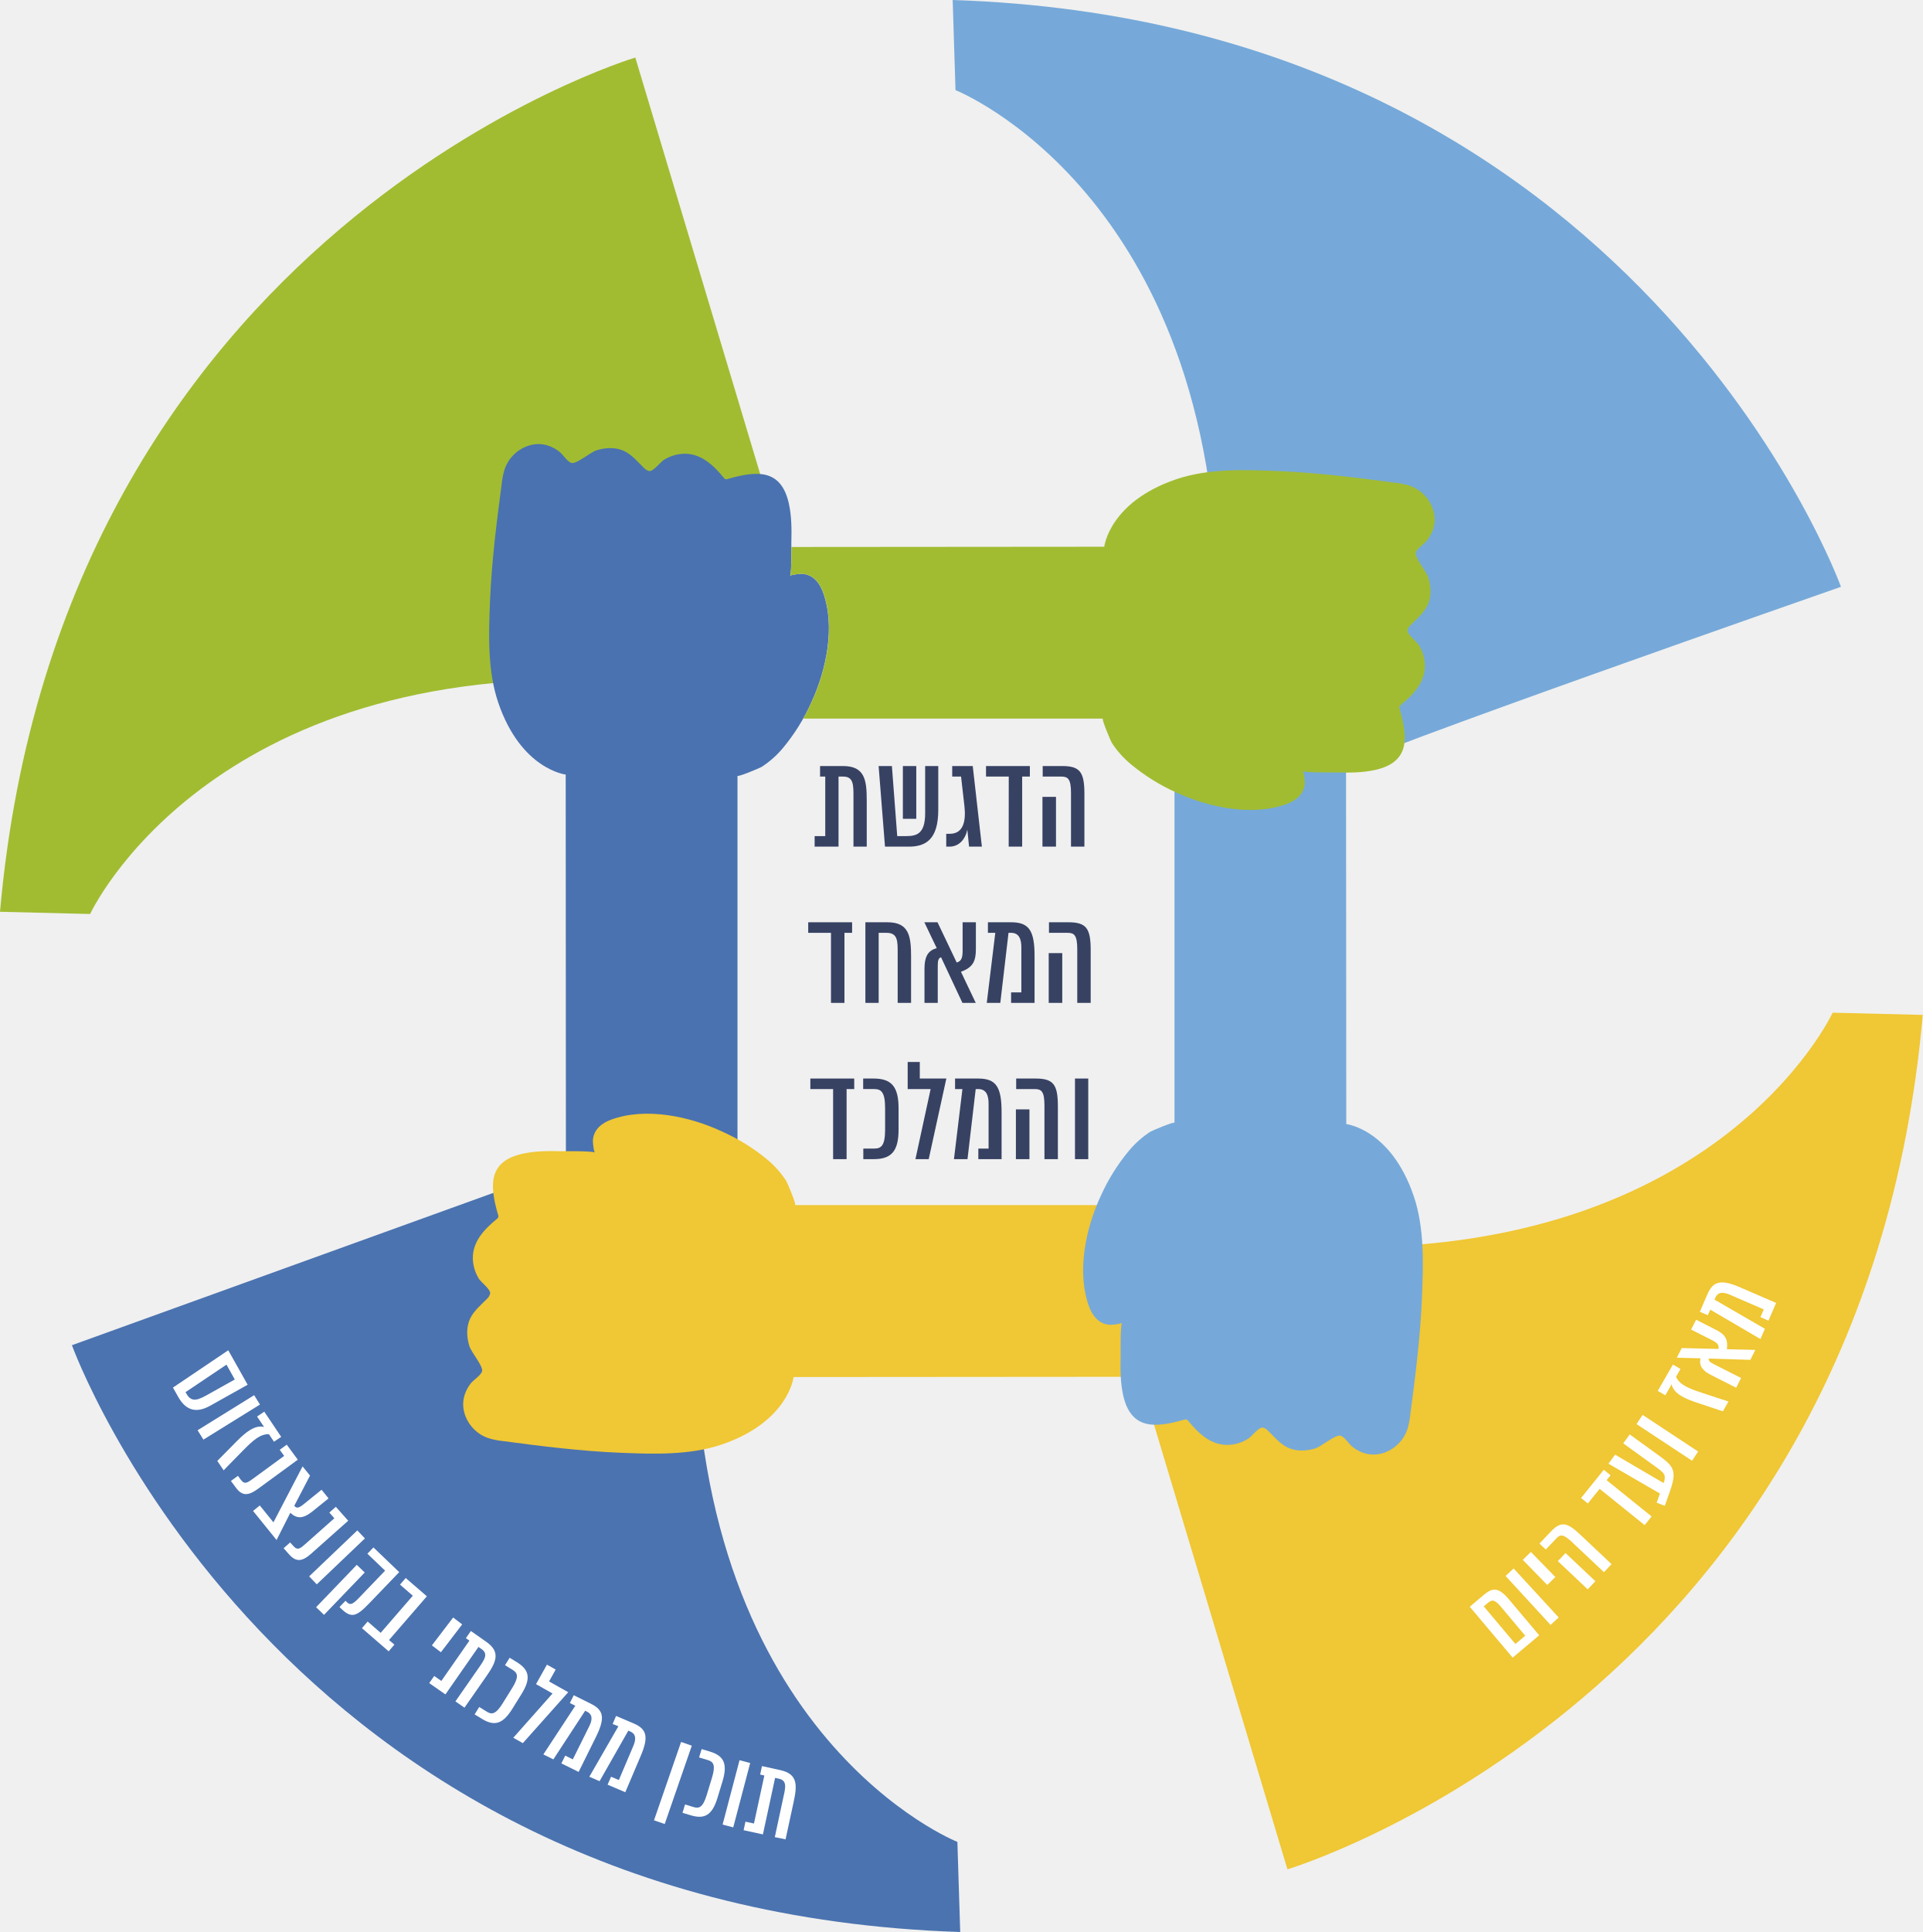
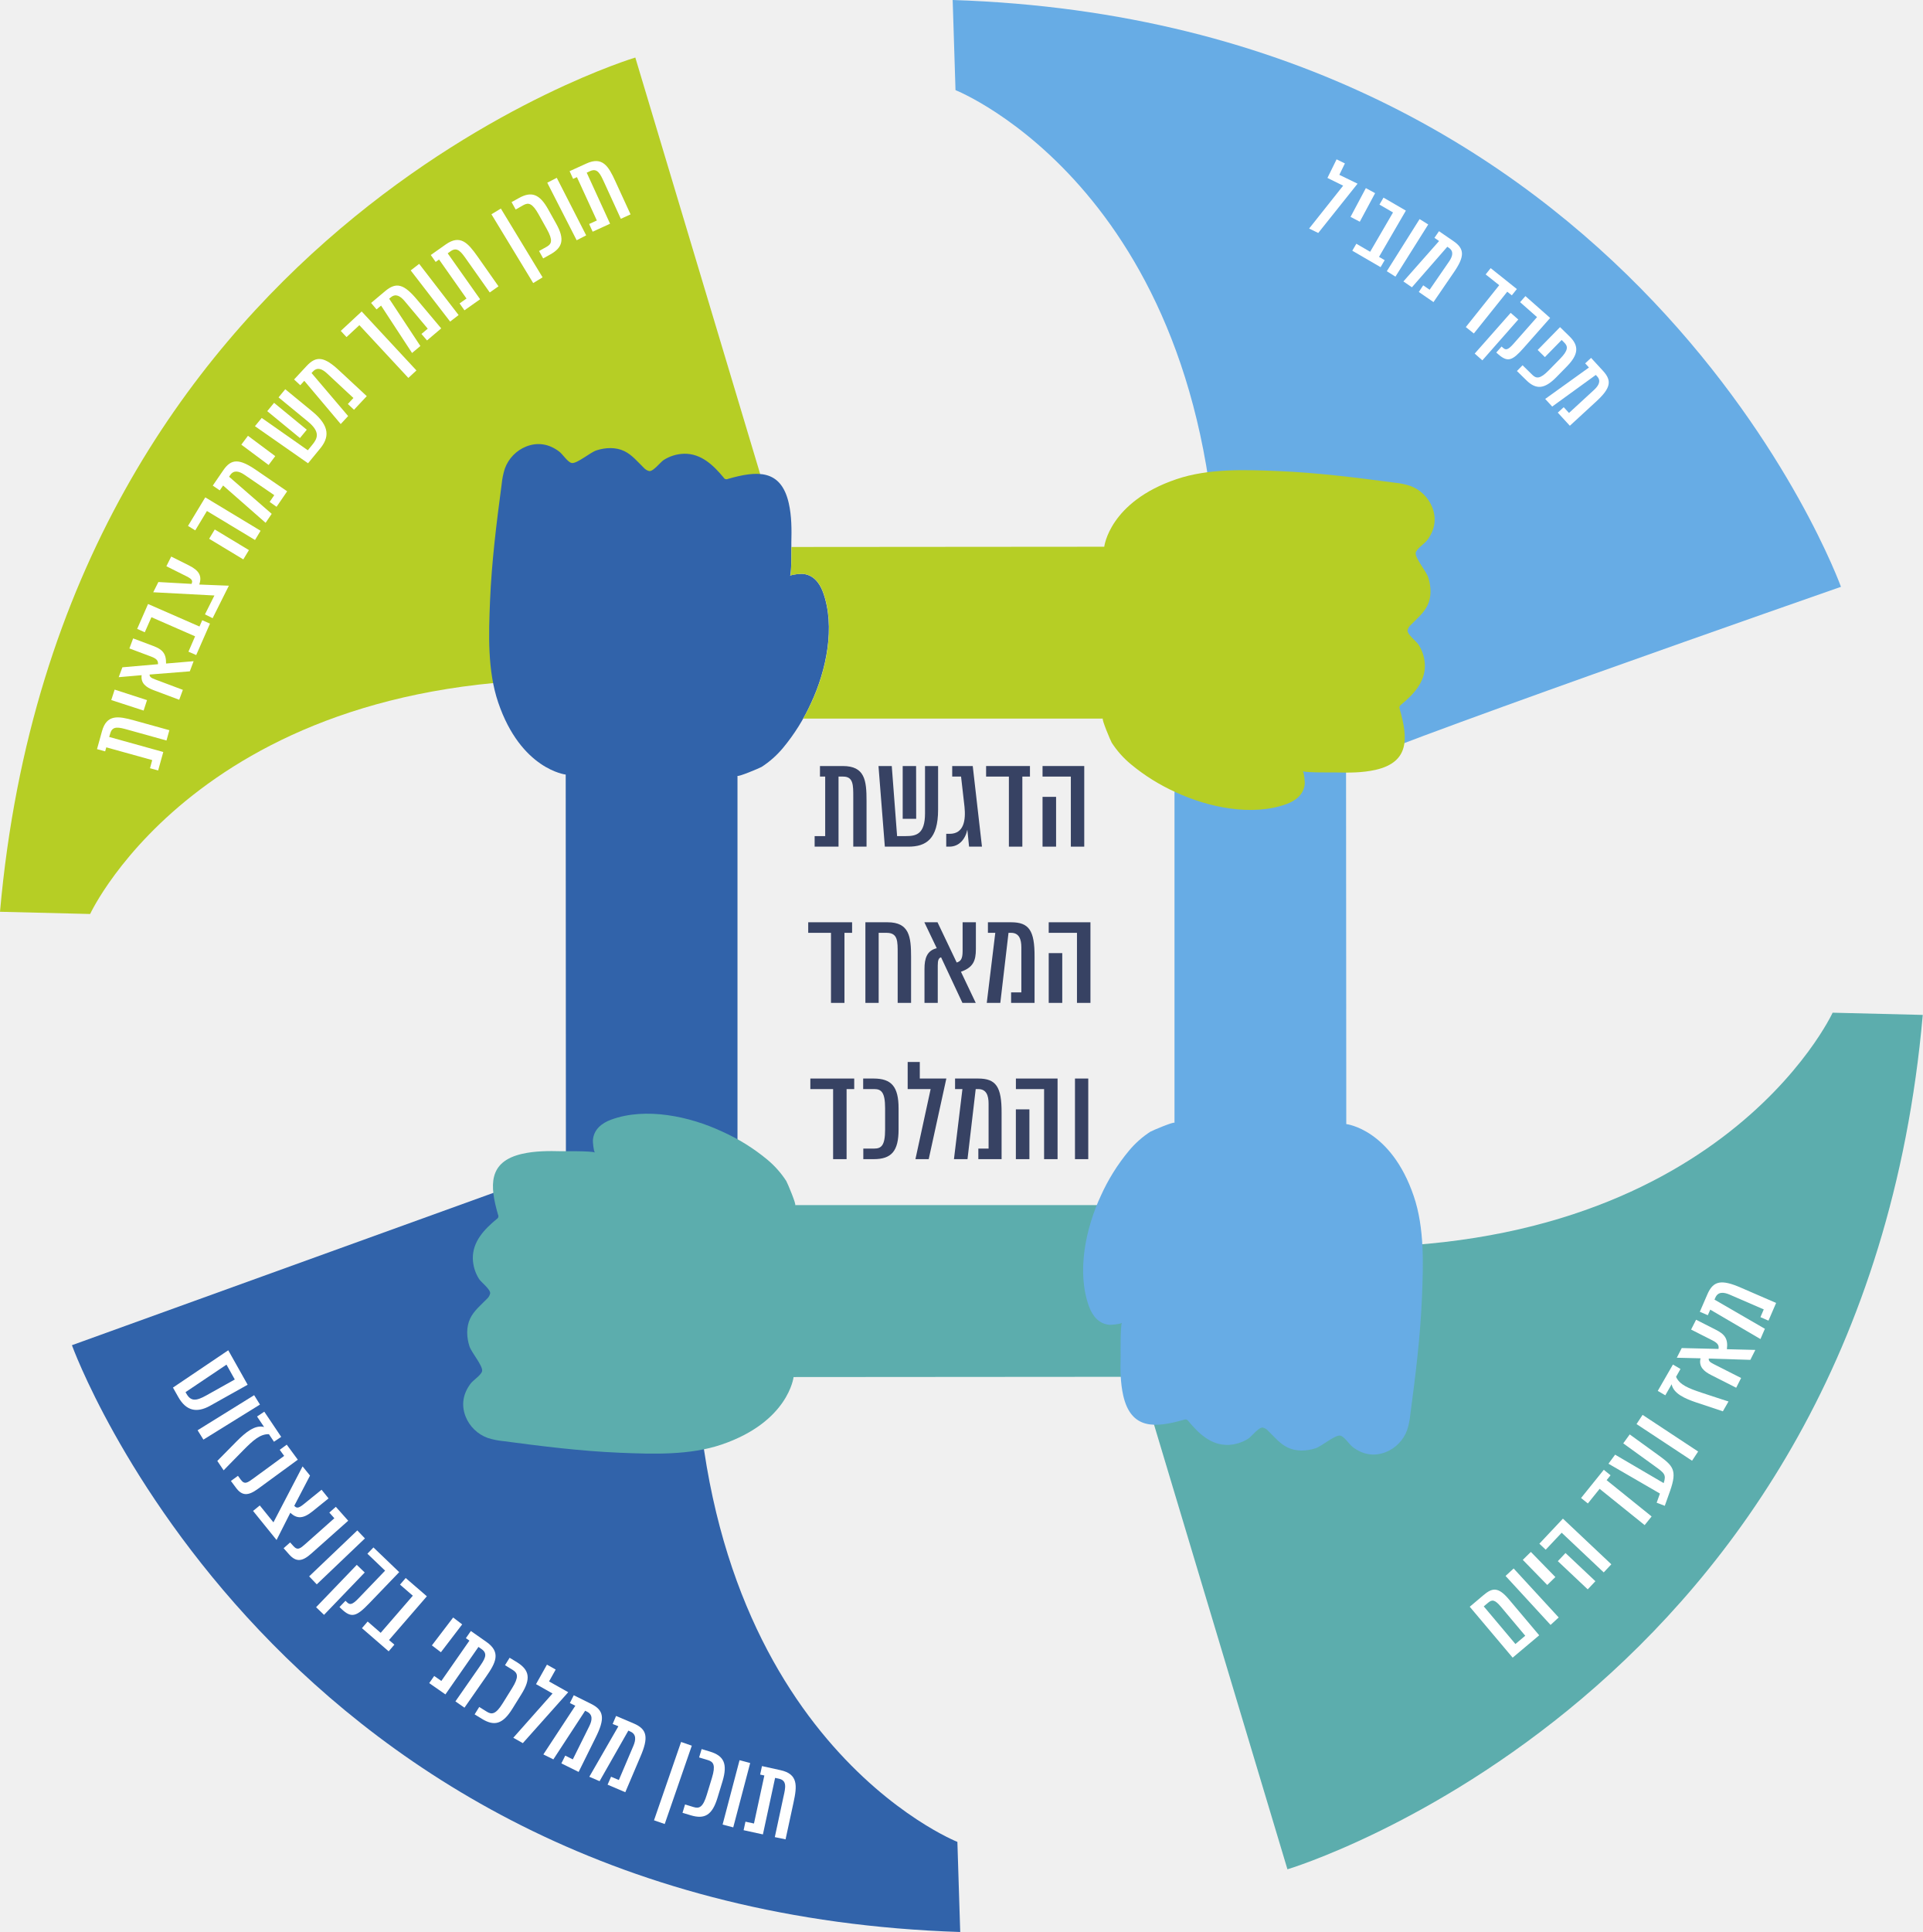
<svg xmlns="http://www.w3.org/2000/svg" viewBox="0 0 869.05 873">
  <defs>
-     <style>.cls-1{fill:#76a9d9;}.cls-2{fill:#f0c734;}.cls-3{fill:#a1bc31;}.cls-4{fill:#4b73b0;}.cls-5{fill:none;}.cls-6{fill:#4a72b0;}.cls-7{fill:#374263;}.cls-8{font-size:44.93px;font-family:AlmoniTzarAAA, Almoni Tzar AAA;}.cls-8,.cls-9{fill:#fff;}</style>
+     <style>.cls-1{fill:#67ace5;}.cls-2{fill:#5cadad;}.cls-3{fill:#b6ce25;}.cls-4{fill:#3163aa;}.cls-5{fill:none;}.cls-6{fill:#374263;}.cls-7{fill:#fff;}</style>
  </defs>
  <g id="Layer_2" data-name="Layer 2">
    <g id="Layer_1-2" data-name="Layer 1">
      <path class="cls-1" d="M608.24,346.88l-63.11-14.47,5.36-58.57C549.66,87.24,431.87,40.73,431.87,40.73L430.59,0c309.5,10,401.49,265.16,401.49,265.16S608.84,343,608.24,346.88" />
      <path class="cls-2" d="M514,637.51l6.12,1.29L581.9,844.67s259.85-77.6,287.15-386.07l-40.74-1s-53,115-239.37,105.43l-58.17-8.62" />
      <path class="cls-3" d="M355,233.13l-6.12-1.29L287.15,26S27.3,103.57,0,412l40.74,1s53-115,239.37-105.43l58.17,8.62" />
      <path class="cls-4" d="M332.53,538.81,314.1,599.16c.83,186.61,118.62,233.12,118.62,233.12L434,873C124.5,863,32.51,607.85,32.51,607.85L259,526Z" />
-       <rect id="_Slice_" data-name="&lt;Slice&gt;" class="cls-5" x="253.39" y="366.15" width="74.34" height="0.8" />
-       <path class="cls-6" d="M255.69,350s-20.23-2.28-30.52-32.6c-4.87-14.36-4.3-30.81-3.69-45.76.73-17.75,2.93-35.32,5.27-52.91a33.61,33.61,0,0,1,1.43-7,17,17,0,0,1,9.72-10c5.35-2.07,10.47-1.05,14.94,2.39,1.55,1.18,3.91,5,5.73,5.11,2.44.17,8.28-4.84,11-5.72,4.1-1.33,8.74-1.54,12.63.34,3.49,1.69,6,4.83,8.78,7.52a4.7,4.7,0,0,0,2.47,1.49c1.83.23,5-4,6.52-5a18.07,18.07,0,0,1,9.19-2.83c7.74-.16,13.28,5.19,17.91,10.77a1.45,1.45,0,0,0,1.95.6c13-3.73,23.93-4.6,27.48,10.94,1.32,5.8,1.33,11.91,1.17,17.83,0,1.33.17,13.14-.55,15,.86-.66,5-.91,5.42-.88,4.9.31,7.82,3.91,9.43,8.29,5.7,15.61,1.47,35.4-5.34,50a89.16,89.16,0,0,1-12.75,20.41,42.81,42.81,0,0,1-9.63,8.54c-.81.5-10.92,4.76-10.92,4V560.3l-77.54-13.59Z" />
+       <g id="_Slice_" data-name="&lt;Slice&gt;">
+         <rect class="cls-5" x="253.39" y="366.15" width="74.34" height="0.8" />
+       </g>
+       <path class="cls-4" d="M255.69,350s-20.23-2.28-30.52-32.6c-4.87-14.36-4.3-30.81-3.69-45.76.73-17.75,2.93-35.32,5.27-52.91a33.61,33.61,0,0,1,1.43-7,17,17,0,0,1,9.72-10c5.35-2.07,10.47-1.05,14.94,2.39,1.55,1.18,3.91,5,5.73,5.11,2.44.17,8.28-4.84,11-5.72,4.1-1.33,8.74-1.54,12.63.34,3.49,1.69,6,4.83,8.78,7.52a4.7,4.7,0,0,0,2.47,1.49c1.83.23,5-4,6.52-5a18.07,18.07,0,0,1,9.19-2.83c7.74-.16,13.28,5.19,17.91,10.77a1.45,1.45,0,0,0,1.95.6c13-3.73,23.93-4.6,27.48,10.94,1.32,5.8,1.33,11.91,1.17,17.83,0,1.33.17,13.14-.55,15,.86-.66,5-.91,5.42-.88,4.9.31,7.82,3.91,9.43,8.29,5.7,15.61,1.47,35.4-5.34,50a89.16,89.16,0,0,1-12.75,20.41,42.81,42.81,0,0,1-9.63,8.54c-.81.5-10.92,4.76-10.92,4V560.3l-77.54-13.59Z" />
      <path class="cls-2" d="M358.68,622.24s-2.27,20.24-32.59,30.52c-14.37,4.87-30.82,4.3-45.76,3.69-17.75-.73-35.32-2.92-52.91-5.27a33.34,33.34,0,0,1-7-1.43,17,17,0,0,1-10-9.72c-2.07-5.35-1.06-10.47,2.38-14.94,1.19-1.54,5-3.91,5.12-5.73.17-2.44-4.85-8.28-5.73-11-1.32-4.11-1.53-8.75.35-12.64,1.68-3.49,4.82-6,7.51-8.78a4.63,4.63,0,0,0,1.49-2.47c.24-1.83-4-5-5-6.52a18.07,18.07,0,0,1-2.83-9.19c-.16-7.74,5.19-13.28,10.78-17.91a1.47,1.47,0,0,0,.6-2c-3.74-13-4.6-23.93,10.93-27.48,5.81-1.32,11.91-1.33,17.83-1.17,1.33,0,13.15-.17,15,.55-.65-.86-.9-5-.88-5.41.32-4.91,3.92-7.83,8.3-9.43,15.61-5.71,35.39-1.48,50,5.34A88.56,88.56,0,0,1,346.82,524a43.1,43.1,0,0,1,8.55,9.63c.5.81,4.75,10.92,4,10.92H575.23l-13.59,77.54Z" />
      <path class="cls-1" d="M608.49,507.93s20.23,2.27,30.51,32.59c4.88,14.37,4.31,30.82,3.7,45.76-.73,17.75-2.93,35.32-5.27,52.91a33.34,33.34,0,0,1-1.43,7,17,17,0,0,1-9.72,10c-5.35,2.07-10.47,1.06-14.94-2.38-1.55-1.19-3.91-5-5.73-5.12-2.45-.17-8.28,4.84-11,5.73-4.1,1.32-8.74,1.53-12.63-.35-3.49-1.68-6-4.82-8.79-7.51a4.57,4.57,0,0,0-2.46-1.49c-1.83-.24-5,4-6.52,5a18.1,18.1,0,0,1-9.19,2.83c-7.74.16-13.28-5.19-17.91-10.78a2,2,0,0,0-.85-.69,1.89,1.89,0,0,0-1.1.09c-13,3.73-23.94,4.6-27.48-10.93-1.32-5.81-1.33-11.91-1.17-17.83,0-1.33-.17-13.15.54-15-.85.65-5,.9-5.41.88-4.9-.32-7.82-3.92-9.43-8.3-5.7-15.61-1.47-35.39,5.34-50a88.94,88.94,0,0,1,12.75-20.41,43.1,43.1,0,0,1,9.63-8.55c.81-.5,10.91-4.75,10.92-4V333.49l77.54,13.59Z" />
-       <path class="cls-7" d="M381,346.14c10,0,10.75,6.49,10.75,15.74v20.69h-6V360.19c0-5.43.06-9.28-4.57-9.28H379v31.66H368.2V377.8H373V350.91h-2.35v-4.77Z" />
-       <path class="cls-7" d="M424.08,346.14v19.77c0,13.3-5.51,16.66-13.38,16.66H400l-2.88-36.43h6l2.41,31.66h4c4.62,0,8.62-.86,8.62-10.28V346.14ZM414.14,370h-6.06V346.14h6.06Z" />
-       <path class="cls-7" d="M443.79,382.57H438l-.78-7.67c-.92,4.31-3.71,7.67-8.13,7.67h-1.41v-5.8h1.55c6.47,0,7.33-6.21,6.7-12.27-.35-3.28-1.55-13.59-1.55-13.59h-4v-4.77h9.28Z" />
-       <path class="cls-7" d="M455.94,350.91H445.66v-4.77h19.82v4.77H462v31.66h-6.09Z" />
-       <path class="cls-7" d="M471.17,360.07h6.12v22.5h-6.12Zm.11-9.16v-4.77h8.79c8.08,0,10.06,2.73,10.06,12.58v23.85h-6.06V358.32c0-6.38-1.38-7.41-4.37-7.41Z" />
-       <path class="cls-7" d="M375.59,421.51H365.3v-4.77h19.83v4.77h-3.45v31.66h-6.09Z" />
-       <path class="cls-7" d="M401.13,416.74c9.88,0,10.66,6.5,10.66,15.75v20.68h-6.06V430.88c0-5.43.17-9.37-5-9.37h-3.59v31.66h-6V416.74Z" />
-       <path class="cls-7" d="M435,453.17l-9.65-20.6c-1.12.32-1.5,1.35-1.5,3.71v16.89h-6V437.75c0-4.57,1.06-8.22,5.54-9.29l-5.6-11.72h5.95l8.67,18.19c1.73-.55,2.67-1.49,2.67-5.11V416.74h6v12.13c0,5.4-1.32,8.3-6.75,10.23l6.69,14.07Z" />
-       <path class="cls-7" d="M457,448.41h4.63V428.06c0-3.62-1-6.55-4.63-6.55h-1.17l-3.71,31.66H446l3.85-31.66h-3.33v-4.77H457c8.07,0,10.66,3.68,10.6,15.55v20.88H457Z" />
-       <path class="cls-7" d="M474,430.68h6.12v22.49H474Zm.12-9.17v-4.77h8.79c8.07,0,10.06,2.73,10.06,12.59v23.84h-6.07V428.92c0-6.37-1.38-7.41-4.37-7.41Z" />
-       <path class="cls-7" d="M376.55,492.11H366.26v-4.76h19.83v4.76h-3.45v31.67h-6.09Z" />
-       <path class="cls-7" d="M394.85,487.35c8.07,0,11.29,3.64,11.29,13.5v9.48c0,9.86-3.22,13.45-11.29,13.45H390.2V519h4.94c3.22,0,4.91-1.41,4.91-8.59v-9.66c0-7.15-1.69-8.65-4.91-8.65h-5v-4.76Z" />
-       <path class="cls-7" d="M419.76,523.78h-6l6.87-31.67H410.25V479.87h5.48v7.48h12Z" />
-       <path class="cls-7" d="M442.19,519h4.63V498.67c0-3.62-1-6.56-4.63-6.56H441l-3.71,31.67h-6.12L435,492.11h-3.33v-4.76h10.43c8.07,0,10.66,3.67,10.6,15.54v20.89H442.19Z" />
-       <path class="cls-7" d="M459.17,501.28h6.12v22.5h-6.12Zm.12-9.17v-4.76h8.79c8.07,0,10.06,2.72,10.06,12.58v23.85h-6.07V499.53c0-6.38-1.38-7.42-4.36-7.42Z" />
-       <path class="cls-7" d="M491.87,487.35v36.43h-6V487.35Z" />
-       <text class="cls-8" transform="translate(287.1 96.06) rotate(-22.27)">
-         <tspan xml:space="preserve">                                     ליבומ דקפמ</tspan>
-       </text>
-       <path class="cls-9" d="M111.93,625.71l-17.07,9.56c-5.9,3.24-10.72,2.35-14.32-4.08L78.17,627l25-16.86Zm-5.81-2.37-3.75-6.71L83.86,629.06l.37.66c2,3.54,4.36,3.43,9,.83Z" />
-       <path class="cls-9" d="M117.5,634.66,91.94,650.51l-2.63-4.23,25.56-15.85Z" />
-       <path class="cls-9" d="M106.94,651.3c4.08-4.11,8.32-7.59,12.43-6.49l-3.19-4.74,3.27-2.19,7.65,11.39-3.27,2.2-2.28-3.41c-4-.14-7.29,2.92-11.47,7.13-5.11,5.17-9,9.2-9,9.2l-2.86-4.25Z" />
-       <path class="cls-9" d="M108.82,668.61c1.72,2.35,3,1.39,5.61-.49l14-10.26-2-2.75,3.17-2.32,5,6.79-18,13.17c-4.35,3.17-7.16,3.35-10-.56l-2.23-3,3.18-2.32Z" />
-       <path class="cls-9" d="M117.42,680.26l6.17,7.63,13.17-25.28,3.36,4.15L133,680.42c1,1.05,1.73,1.31,4.19-.67l8.15-6.59,3.16,3.91-7.18,5.8c-4.18,3.39-7.09,3.57-10.09.69L125,695.87l-10.62-13.14Z" />
-       <path class="cls-9" d="M132.59,698.59c1.93,2.18,3.16,1.09,5.53-1l13-11.55-2.27-2.56,2.94-2.61,5.59,6.29L140.7,702c-4,3.58-6.8,4-10,.41l-2.51-2.82,2.94-2.62Z" />
-       <path class="cls-9" d="M164.94,695.15l-21.77,20.76-3.44-3.61,21.77-20.76Z" />
-       <path class="cls-9" d="M161.26,707.1l3.59,3.45-18.39,19.14-3.59-3.45Zm19.17,3.29L166.87,724.5c-5.76,6-8.05,6.84-12.6,2.46l-.83-.8,2.71-2.82.75.72c1.25,1.2,2.35,1.08,5.08-1.76l12.08-12.58-8-7.65,2.73-2.84Z" />
-       <path class="cls-9" d="M175.67,746.17l-12.08-10.46,2.58-3,5.89,5.11,14.53-16.78-5.79-5,2.57-3,9.56,8.27-17.1,19.76,2.42,2.09Z" />
-       <path class="cls-9" d="M208.9,734l-9.62,12.59-4.07-3.1,9.61-12.6Z" />
-       <path class="cls-9" d="M219.83,741.9c6.77,4.72,4.22,9.47-.14,15.74l-9.76,14-4.09-2.85,10.56-15.17c2.56-3.68,4.41-6.26,1.28-8.44l-1.42-1-14.94,21.46-7.32-5.1,2.25-3.23,3.23,2.25,12.69-18.22-1.6-1.11,2.25-3.24Z" />
-       <path class="cls-9" d="M233.69,751.12c5.66,3.52,6.32,7.48,2,14.39l-4.13,6.65c-4.3,6.91-8.12,8-13.78,4.5l-3.26-2,2.08-3.34,3.46,2.15c2.26,1.4,4.06,1.16,7.19-3.88l4.21-6.77c3.12-5,2.58-6.8.33-8.2l-3.53-2.19,2.08-3.35Z" />
-       <path class="cls-9" d="M236.31,787.66,232,785.23l17.74-20L242.27,761l4.94-8.81,3.95,2.22-3,5.37,8.67,4.87Z" />
-       <path class="cls-9" d="M255.48,793.3l3.42,1.7,7.45-15c1.33-2.68,1.66-5.22-1-6.54l-.87-.44L250.11,795l-4.52-2.24,14.45-22-2.47-1.22,1.75-3.53,7.71,3.83c6,2.95,6.54,6.62,2.15,15.38l-7.65,15.45-7.8-3.86Z" />
-       <path class="cls-9" d="M276.19,802.84l3.52,1.49,6.56-15.45c1.17-2.75,1.36-5.3-1.39-6.47L284,782l-13,22.85-4.64-2,13.14-22.81L276.91,779l1.54-3.62,7.92,3.36c6.14,2.61,6.91,6.24,3,15.23l-6.75,15.87-8-3.41Z" />
-       <path class="cls-9" d="M312.68,788.81,300.44,824.2l-4.84-1.67,12.24-35.4Z" />
-       <path class="cls-9" d="M320.9,791.48c6.38,1.94,8,5.59,5.68,13.38l-2.28,7.48c-2.36,7.79-5.77,9.85-12.14,7.91l-3.68-1.11,1.15-3.77,3.9,1.19c2.54.77,4.22.06,5.94-5.61l2.32-7.62c1.72-5.65.74-7.24-1.81-8l-4-1.21,1.15-3.77Z" />
-       <path class="cls-9" d="M339.07,796.64l-7.66,29.08-4.81-1.27,7.66-29.08Z" />
-       <path class="cls-9" d="M352.74,799.87c8.07,1.74,7.54,7.11,5.93,14.57l-3.61,16.69-4.86-1L354.09,812c1-4.38,1.67-7.47-2.06-8.28l-1.7-.36-5.51,25.54L336.1,827l.83-3.85,3.85.83,4.69-21.7-1.9-.41.83-3.84Z" />
-       <path class="cls-9" d="M695.69,738.93l-12,10.1-19.39-23,6.11-5.16c4-3.41,6.7-4,11.56,1.79ZM678.35,726c-2.67-3.16-3.91-3.35-5.78-1.77l-1.94,1.63,14.31,17,4.44-3.74Z" />
-       <path class="cls-9" d="M684.14,708.74l20.36,22.13-3.67,3.37-20.35-22.13Z" />
-       <path class="cls-9" d="M691.92,701.26,703,712.61l-3.67,3.57-11.06-11.34Z" />
-       <path class="cls-9" d="M698.67,700.18l-2.86-2.7,5-5.28c4.57-4.85,7.34-4.5,13.26,1.08l14.32,13.5-3.43,3.64-14.57-13.73c-3.83-3.61-5.23-3.37-6.92-1.57Zm5.44,5.25,3.47-3.67,13.51,12.73-3.47,3.68Z" />
-       <path class="cls-9" d="M723,672.75l-5.32,6.61-3.07-2.47,10.27-12.74,3.06,2.47-1.78,2.21,20.34,16.4-3.15,3.91Z" />
-       <path class="cls-9" d="M736.6,648.16l12.83,9.29c6.72,4.86,8.77,6.73,5.4,16.28-1,2.72-2.38,6.69-2.38,6.69l-3.67-1.4,1.48-4.14L727,661.4l3-4.09,21.95,12.86c1.27-3.85.27-4.57-3.92-7.6L733.68,652.2Z" />
-       <path class="cls-9" d="M742.42,639.33l25.1,16.56-2.74,4.16-25.1-16.56Z" />
-       <path class="cls-9" d="M766.86,633.78c-5.5-1.85-10.49-4.12-11.31-8.29l-2.86,5-3.41-2,6.85-11.9,3.41,2-2,3.55c1.65,3.69,5.84,5.25,11.45,7.14,6.91,2.31,12.26,4,12.26,4l-2.55,4.44S771.86,635.46,766.86,633.78Z" />
-       <path class="cls-9" d="M791.12,614.47l-18.77-.59c-.19,1,.43,1.61,2.17,2.49l12.43,6.3-2.23,4.4-11.35-5.76c-3.37-1.7-5.65-3.85-4.76-7.54l-10.72-.26,2.22-4.37,16.62.4c.24-1.47-.1-2.53-2.76-3.88l-9.63-4.88,2.26-4.44,8.92,4.53c4,2,5.62,4.07,5,8.79l12.86.32Z" />
-       <path class="cls-9" d="M795.68,595.17l1.51-3.5L781.79,585c-2.75-1.18-5.29-1.38-6.48,1.36l-.39.89,22.77,13.18-2,4.64L773,591.78l-1.1,2.52-3.61-1.56,3.42-7.9c2.64-6.11,6.28-6.87,15.24-2.94l15.82,6.85-3.45,8Z" />
+       <path class="cls-6" d="M380.92,346.14c10,0,10.74,6.49,10.74,15.74v20.69h-6V360.19c0-5.43.06-9.28-4.57-9.28H379v31.66h-10.8V377.8h4.77V350.91h-2.36v-4.77Z" />
+       <path class="cls-6" d="M424,346.14v19.77c0,13.3-5.52,16.66-13.39,16.66H399.93l-2.87-36.43h6l2.41,31.66h4c4.63,0,8.62-.86,8.62-10.28V346.14ZM414.1,370H408V346.14h6.06Z" />
+       <path class="cls-6" d="M443.83,382.57H438l-.78-7.67c-.92,4.31-3.7,7.67-8.13,7.67h-1.41v-5.8h1.56c6.46,0,7.32-6.21,6.69-12.27-.35-3.28-1.55-13.59-1.55-13.59h-4v-4.77h9.28Z" />
+       <path class="cls-6" d="M456,350.91H445.7v-4.77h19.82v4.77h-3.44v31.66H456Z" />
+       <path class="cls-6" d="M490.06,346.14v36.43H484V350.91H471.21v-4.77Zm-18.85,13.93h6.12v22.5h-6.12Z" />
+       <path class="cls-6" d="M375.59,421.51H365.3v-4.77h19.83v4.77h-3.45v31.66h-6.09Z" />
+       <path class="cls-6" d="M401.13,416.74c9.88,0,10.66,6.5,10.66,15.75v20.68h-6.06V430.88c0-5.43.17-9.37-5-9.37h-3.59v31.66h-6V416.74Z" />
+       <path class="cls-6" d="M435,453.17l-9.65-20.6c-1.12.32-1.5,1.35-1.5,3.71v16.89h-6V437.75c0-4.57,1.06-8.22,5.54-9.29l-5.6-11.72h5.95l8.67,18.19c1.73-.55,2.67-1.49,2.67-5.11V416.74h6v12.13c0,5.4-1.32,8.3-6.75,10.23l6.69,14.07Z" />
+       <path class="cls-6" d="M457,448.41h4.63V428.06c0-3.62-1-6.55-4.63-6.55h-1.17l-3.71,31.66H446l3.85-31.66h-3.33v-4.77H457c8.07,0,10.66,3.68,10.6,15.55v20.88H457Z" />
+       <path class="cls-6" d="M492.86,416.74v36.43h-6.09V421.51H474v-4.77ZM474,430.68h6.12v22.49H474Z" />
+       <path class="cls-6" d="M376.55,492.12H366.26v-4.77h19.83v4.77h-3.45v31.66h-6.09Z" />
+       <path class="cls-6" d="M394.85,487.35c8.07,0,11.29,3.64,11.29,13.5v9.48c0,9.86-3.22,13.45-11.29,13.45H390.2V519h4.94c3.22,0,4.91-1.41,4.91-8.59v-9.66c0-7.15-1.69-8.64-4.91-8.64h-5v-4.77Z" />
+       <path class="cls-6" d="M419.76,523.78h-6l6.87-31.66H410.25V479.88h5.48v7.47h12Z" />
+       <path class="cls-6" d="M442.19,519h4.63V498.67c0-3.63-1-6.55-4.63-6.55H441l-3.71,31.66h-6.12L435,492.12h-3.33v-4.77h10.43c8.07,0,10.66,3.67,10.6,15.54v20.89H442.19Z" />
+       <path class="cls-6" d="M478,487.35v36.43h-6.09V492.12H459.17v-4.77Zm-18.85,13.93h6.12v22.5h-6.12Z" />
+       <path class="cls-6" d="M491.87,487.35v36.43h-6V487.35Z" />
+       <path class="cls-7" d="M46.09,330.43c2.14-7.72,7.32-6.9,14.46-4.92l16,4.44-1.3,4.66L58,329.81c-4.19-1.17-7.15-2-8.15,1.53L49.35,333l24.45,6.8-2.32,8.34-3.68-1,1-3.68-20.76-5.77-.51,1.82-3.68-1Z" />
+       <path class="cls-7" d="M51.82,311.61l14.63,4.75-1.54,4.72-14.62-4.75Z" />
+       <path class="cls-7" d="M85.79,303.35,67.62,304.8c-.08.93.59,1.5,2.36,2.16l12.67,4.76L81,316.2l-11.58-4.34c-3.42-1.29-5.86-3.11-5.4-6.77l-10.37.9,1.67-4.46,16.09-1.4c.08-1.44-.37-2.42-3.08-3.44L58.49,293l1.69-4.53,9.1,3.42c4.06,1.52,5.86,3.32,5.78,7.94l12.45-1.06Z" />
+       <path class="cls-7" d="M94.91,281.79,88.68,296l-3.5-1.53,3-6.94-19.74-8.64-3,6.81L62,284.17l4.92-11.24L90.16,283.1l1.25-2.84Z" />
+       <path class="cls-7" d="M92.64,277.61l4.27-8.53-27.65-1.46L71.58,263l15,.84c.53-1.31.47-2.06-2.27-3.43l-9.11-4.55,2.19-4.37,8,4c4.68,2.33,6,4.83,4.67,8.64l13.38.53-7.34,14.67Z" />
+       <path class="cls-7" d="M92.78,224.74l25,15.09L115.26,244,93.53,230.9l-5.28,8.75-3.28-2Zm1.75,18.71,2.54-4.2,15.44,9.32-2.54,4.2Z" />
+       <path class="cls-7" d="M121.87,226.8l2.09-3.06-13.46-9.2c-2.4-1.63-4.79-2.29-6.43.1l-.53.78,19.27,16.77-2.76,4.05-19.21-16.86-1.51,2.2-3.16-2.15,4.72-6.9c3.65-5.35,7.25-5.39,15.08,0L129.79,222,125,229Z" />
+       <path class="cls-7" d="M112.08,196.92l12.33,9.19-3,4-12.34-9.19Z" />
+       <path class="cls-7" d="M128.93,175.88l12.24,10.05c8.24,6.77,7.52,11.9,3.51,16.77l-5.45,6.64-24-16.76,3.07-3.73,20.83,14.61,2-2.45c2.35-2.87,3.85-5.78-2-10.57l-13.23-10.88Zm9.73,18.3-3.09,3.75-14.78-12.14,3.08-3.76Z" />
+       <path class="cls-7" d="M157.22,182.55l2.52-2.71-11.92-11.1c-2.13-2-4.39-3-6.37-.87l-.64.69L157.35,188,154,191.61l-16.47-19.54-1.81,2-2.8-2.6,5.69-6.12c4.41-4.73,8-4.24,14.91,2.27L165.77,179,160,185.16Z" />
+       <path class="cls-7" d="M188.22,167.39l-3.65,3.38-22.14-23.84-5.81,5.39-2.6-2.8,9.45-8.78Z" />
+       <path class="cls-7" d="M190.49,150.9l2.84-2.38L182.84,136c-1.87-2.22-4-3.5-6.21-1.63l-.73.6L190,156.35l-3.76,3.15-14-21.41-2.05,1.72-2.46-2.92,6.4-5.38c5-4.16,8.44-3.24,14.52,4.07l10.77,12.81L193,153.83Z" />
+       <path class="cls-7" d="M189.46,119.23l17.82,23.13-3.83,2.95-17.82-23.12Z" />
+       <path class="cls-7" d="M201.48,110.45c6.55-4.61,10-.7,14.3,5.36l9.53,13.56-3.95,2.78L211,117.48c-2.5-3.56-4.24-6.1-7.27-4l-1.38,1L217,135.22l-7.08,5-2.2-3.12,3.13-2.2-12.4-17.63-1.54,1.09-2.2-3.13Z" />
+       <path class="cls-7" d="M226.38,94.24l18.86,31.08L241,127.91,222.12,96.82Z" />
+       <path class="cls-7" d="M234.54,89.49c5.65-3.15,9.33-1.85,13.17,5l3.71,6.64c3.84,6.9,3,10.67-2.66,13.82l-3.26,1.82-1.86-3.34,3.46-1.93c2.25-1.26,2.89-2.9.09-7.93l-3.77-6.76c-2.8-5-4.56-5.39-6.82-4.14l-3.52,2-1.86-3.34Z" />
+       <path class="cls-7" d="M251.65,80.35l13.29,26-4.3,2.21-13.29-26Z" />
+       <path class="cls-7" d="M265,73.91c7.28-3.34,10,1.14,13.08,7.89L285,96.87l-4.4,2-7.46-16.31c-1.81-3.95-3.06-6.78-6.43-5.24l-1.53.7,10.56,23.07-7.87,3.61-1.59-3.48,3.48-1.59-9-19.59-1.72.78-1.59-3.47Z" />
+       <path class="cls-7" d="M595.82,105.27l-4.12-2,15.38-19.37-7.1-3.5L604.11,72l3.76,1.85L605.35,79,613.59,83Z" />
+       <path class="cls-7" d="M621.52,87.28l-6.92,12.91L610.42,98,617.34,85Z" />
+       <path class="cls-7" d="M624,120.72l-12.79-7.43,1.83-3.15,6.24,3.63L629.62,96l-6.13-3.55,1.83-3.15,10.11,5.87-12.14,20.9,2.56,1.49Z" />
+       <path class="cls-7" d="M645.53,101.43,630.71,125l-3.9-2.45L641.63,99Z" />
+       <path class="cls-7" d="M643.26,128.93l2.91,2,8.81-12.8c1.56-2.28,2.2-4.56-.08-6.12l-.74-.51-16,18.32-3.85-2.65,16.13-18.26-2.1-1.44,2.06-3,6.57,4.51c5.08,3.5,5.11,6.93-.06,14.37l-9,13.15-6.63-4.57Z" />
+       <path class="cls-7" d="M677.62,128.87,671.49,124l2.27-2.84,11.83,9.45-2.28,2.84-2.06-1.64-15.1,18.88-3.63-2.9Z" />
+       <path class="cls-7" d="M682.79,141.37l3.45,3L670,162.83l-3.46-3.06Zm17.85,2.3-12,13.57c-5.1,5.77-7.17,6.63-11.55,2.76l-.8-.71,2.39-2.71.73.64c1.2,1.06,2.21.9,4.63-1.83l10.67-12.09-7.66-6.77,2.41-2.73Z" />
+       <path class="cls-7" d="M709.39,152c4.41,4.31,4.07,8.19-1.19,13.57l-4.76,4.86c-5.27,5.37-9.11,5.75-13.51,1.44l-4.31-4.22,2.55-2.6,4.46,4.37c1.73,1.69,3.47,1.89,7.3-2l5.21-5.31c3.8-3.89,3.58-5.64,1.86-7.33l-1.17-1.15-7.57,7.73L695,158.14l10.11-10.32Z" />
+       <path class="cls-7" d="M706.77,184l2.39,2.6,11.43-10.52c2-1.88,3.16-4,1.29-6l-.61-.66-19.71,14.29-3.16-3.44,19.78-14.21-1.72-1.87,2.68-2.47,5.39,5.86c4.18,4.54,3.45,7.89-3.25,14l-11.74,10.8-5.45-5.93Z" />
+       <path class="cls-7" d="M111.93,625.71l-17.07,9.56c-5.9,3.24-10.72,2.35-14.32-4.08L78.17,627l25-16.86Zm-5.81-2.37-3.75-6.71L83.86,629.06l.37.66c2,3.54,4.36,3.43,9,.83Z" />
+       <path class="cls-7" d="M117.5,634.67,91.94,650.51l-2.63-4.23,25.56-15.85Z" />
+       <path class="cls-7" d="M106.94,651.3c4.09-4.11,8.32-7.59,12.43-6.49l-3.19-4.74,3.27-2.19,7.65,11.39-3.27,2.2-2.28-3.41c-4-.14-7.29,2.92-11.47,7.13-5.11,5.17-9,9.2-9,9.2l-2.86-4.25Z" />
+       <path class="cls-7" d="M108.82,668.61c1.72,2.35,3,1.39,5.61-.49l14-10.26-2-2.75,3.17-2.32,5,6.79-18,13.17c-4.35,3.17-7.16,3.35-10-.56l-2.23-3,3.18-2.32Z" />
+       <path class="cls-7" d="M117.42,680.26l6.17,7.63,13.17-25.28,3.36,4.15L133,680.42c1,1.05,1.73,1.31,4.19-.67l8.15-6.59,3.16,3.91-7.18,5.8c-4.18,3.39-7.09,3.57-10.09.68L125,695.87l-10.62-13.14Z" />
+       <path class="cls-7" d="M132.59,698.59c1.94,2.18,3.16,1.09,5.53-1l13-11.55-2.27-2.56,2.94-2.61,5.59,6.29L140.7,702c-4,3.58-6.8,4-10,.41l-2.51-2.82,2.94-2.62Z" />
+       <path class="cls-7" d="M164.94,695.15l-21.77,20.76-3.44-3.61,21.77-20.76Z" />
+       <path class="cls-7" d="M161.26,707.1l3.59,3.45-18.39,19.14-3.59-3.45Zm19.17,3.29L166.87,724.5c-5.76,6-8.05,6.84-12.6,2.46l-.83-.8,2.71-2.82.75.72c1.25,1.2,2.35,1.08,5.08-1.76l12.08-12.58-8-7.65,2.73-2.84Z" />
+       <path class="cls-7" d="M175.67,746.17l-12.08-10.46,2.58-3,5.89,5.11,14.53-16.78-5.79-5,2.57-3,9.56,8.27-17.1,19.76,2.42,2.09Z" />
+       <path class="cls-7" d="M208.9,734l-9.62,12.59-4.07-3.1,9.61-12.6Z" />
+       <path class="cls-7" d="M219.83,741.9c6.77,4.72,4.22,9.47-.14,15.74l-9.76,14-4.09-2.85,10.56-15.17c2.56-3.68,4.41-6.26,1.28-8.44l-1.42-1-14.94,21.46-7.32-5.1,2.25-3.23,3.23,2.25,12.69-18.22-1.6-1.11,2.25-3.24Z" />
+       <path class="cls-7" d="M233.69,751.12c5.66,3.52,6.32,7.48,2,14.39l-4.13,6.65c-4.3,6.91-8.12,8-13.78,4.5l-3.26-2,2.08-3.34,3.46,2.15c2.26,1.4,4.06,1.16,7.19-3.88l4.21-6.77c3.12-5,2.58-6.8.33-8.2l-3.53-2.19,2.08-3.35Z" />
+       <path class="cls-7" d="M236.31,787.66,232,785.23l17.74-20L242.27,761l4.94-8.81,3.95,2.22-3,5.37,8.67,4.87Z" />
+       <path class="cls-7" d="M255.48,793.3l3.42,1.7,7.45-15c1.33-2.68,1.66-5.22-1-6.54l-.87-.44L250.11,795l-4.52-2.24,14.45-22-2.47-1.22,1.75-3.52,7.71,3.82c6,2.95,6.54,6.62,2.15,15.38l-7.65,15.45-7.8-3.86Z" />
+       <path class="cls-7" d="M276.19,802.84l3.52,1.49,6.57-15.45c1.16-2.75,1.35-5.3-1.4-6.47L284,782l-13,22.85-4.64-2,13.14-22.81L276.91,779l1.54-3.62,7.92,3.36c6.14,2.61,6.91,6.24,3,15.23l-6.75,15.87-8-3.41Z" />
+       <path class="cls-7" d="M312.68,788.81,300.44,824.2l-4.84-1.67,12.24-35.4Z" />
+       <path class="cls-7" d="M320.9,791.48c6.38,1.94,8,5.59,5.68,13.38l-2.28,7.48c-2.36,7.79-5.77,9.85-12.14,7.91l-3.68-1.11,1.15-3.77,3.9,1.19c2.54.77,4.22.06,5.94-5.61l2.32-7.62c1.72-5.65.74-7.24-1.81-8l-4-1.21,1.15-3.77Z" />
+       <path class="cls-7" d="M339.07,796.64l-7.66,29.08-4.81-1.27,7.66-29.08Z" />
+       <path class="cls-7" d="M352.74,799.87c8.07,1.74,7.54,7.11,5.93,14.57l-3.61,16.69-4.86-1L354.09,812c1-4.38,1.67-7.47-2.06-8.28l-1.7-.36-5.51,25.54L336.1,827l.83-3.85,3.85.83,4.69-21.7-1.9-.41.83-3.84Z" />
+       <path class="cls-7" d="M695.69,738.93l-12,10.1-19.39-23,6.11-5.16c4-3.41,6.7-4,11.56,1.79ZM678.35,726c-2.67-3.16-3.91-3.35-5.78-1.77l-1.94,1.64,14.31,17,4.44-3.74Z" />
+       <path class="cls-7" d="M684.14,708.74l20.36,22.13-3.67,3.37-20.35-22.13Z" />
+       <path class="cls-7" d="M691.92,701.26,703,712.61l-3.67,3.58-11.06-11.35Z" />
+       <path class="cls-7" d="M706.41,686.22l21.88,20.63-3.44,3.66-19-17.93-7.22,7.67-2.87-2.71Zm-2.3,19.21,3.47-3.67,13.51,12.73-3.47,3.68Z" />
+       <path class="cls-7" d="M723,672.75l-5.32,6.61-3.07-2.47,10.27-12.74,3.06,2.47-1.78,2.21,20.34,16.4-3.15,3.91Z" />
+       <path class="cls-7" d="M736.6,648.16l12.83,9.29c6.72,4.86,8.77,6.73,5.4,16.28-1,2.73-2.38,6.69-2.38,6.69l-3.67-1.4,1.48-4.14L727,661.4l3-4.09,21.95,12.86c1.27-3.85.27-4.57-3.92-7.6L733.68,652.2Z" />
+       <path class="cls-7" d="M742.42,639.33l25.1,16.56-2.74,4.16-25.1-16.56Z" />
+       <path class="cls-7" d="M766.86,633.78c-5.5-1.85-10.49-4.12-11.31-8.29l-2.86,5-3.41-2,6.85-11.9,3.41,2-2,3.55c1.65,3.69,5.84,5.25,11.45,7.14,6.91,2.31,12.26,4,12.26,4l-2.55,4.44S771.86,635.46,766.86,633.78Z" />
+       <path class="cls-7" d="M791.12,614.47l-18.77-.59c-.19,1,.43,1.61,2.17,2.49l12.43,6.3-2.23,4.4-11.35-5.76c-3.37-1.7-5.65-3.85-4.76-7.54l-10.72-.26,2.22-4.37,16.62.4c.24-1.47-.1-2.53-2.76-3.88l-9.63-4.88,2.26-4.44,8.92,4.53c4,2,5.62,4.07,5,8.79l12.86.32Z" />
+       <path class="cls-7" d="M795.68,595.17l1.51-3.5L781.79,585c-2.75-1.18-5.29-1.38-6.48,1.36l-.39.89,22.77,13.18-2,4.64L773,591.78l-1.1,2.52-3.61-1.56,3.42-7.9c2.64-6.11,6.28-6.87,15.24-2.94l15.82,6.85-3.45,8Z" />
      <path class="cls-3" d="M639.86,249.93c.13-1.82,3.93-4.18,5.12-5.73,3.44-4.47,4.45-9.59,2.38-14.94a17,17,0,0,0-10-9.72,33.34,33.34,0,0,0-7-1.43c-17.59-2.34-35.16-4.54-52.91-5.27-14.94-.61-31.39-1.18-45.76,3.7-30.32,10.28-32.59,30.51-32.59,30.51l-141.38.11c0,3.81,0,11.5-.54,13,.85-.65,5-.9,5.41-.88,4.91.32,7.83,3.92,9.43,8.3,5.71,15.61,1.48,35.39-5.34,50-1.11,2.4-2.33,4.79-3.64,7.13H498.5c-.76,0,3.49,10.11,4,10.92a42.89,42.89,0,0,0,8.55,9.63A88.73,88.73,0,0,0,531.45,358c14.64,6.81,34.42,11,50,5.34,4.38-1.61,8-4.53,8.29-9.43,0-.45-.22-4.56-.87-5.41,1.84.71,13.66.5,15,.54,5.93.16,12,.15,17.84-1.17,15.53-3.54,14.66-14.48,10.93-27.48a2,2,0,0,1-.1-1.1,2.06,2.06,0,0,1,.7-.85c5.59-4.63,10.94-10.17,10.78-17.91a18.1,18.1,0,0,0-2.83-9.19c-1-1.54-5.2-4.69-5-6.52a4.57,4.57,0,0,1,1.49-2.46c2.69-2.79,5.82-5.3,7.51-8.79,1.88-3.89,1.67-8.53.35-12.63C644.7,258.21,639.69,252.38,639.86,249.93Z" />
    </g>
  </g>
</svg>
